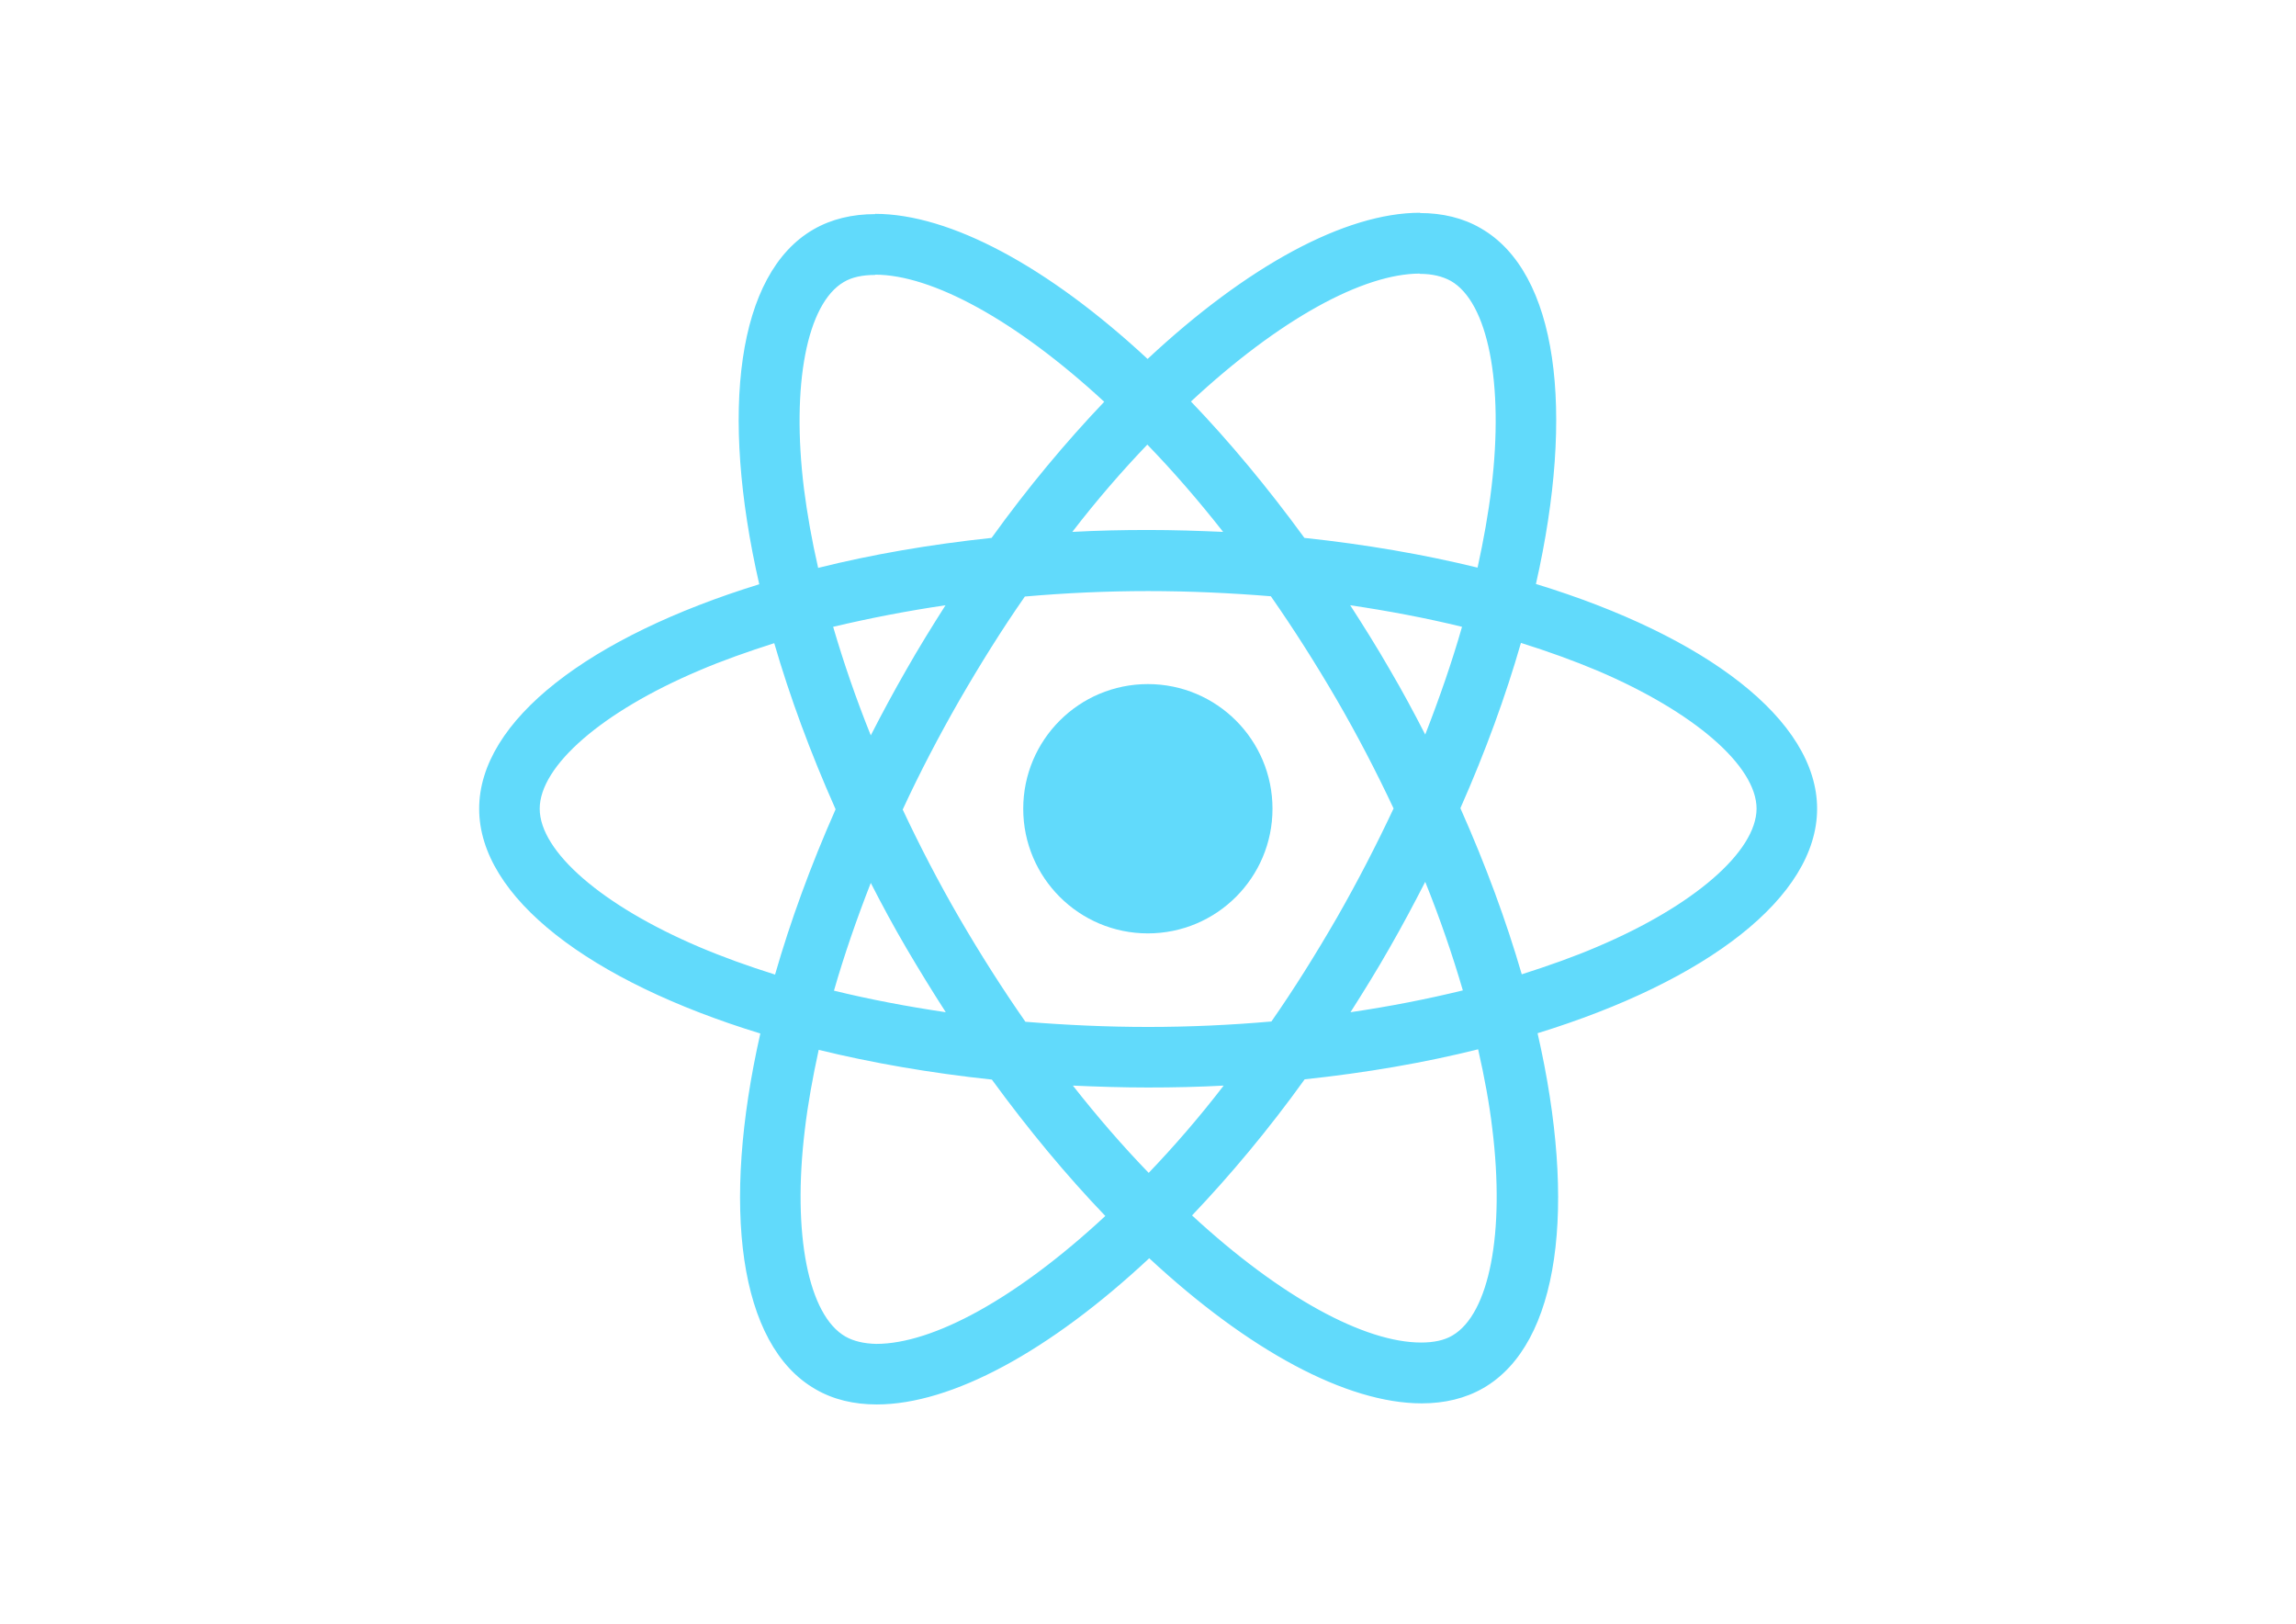
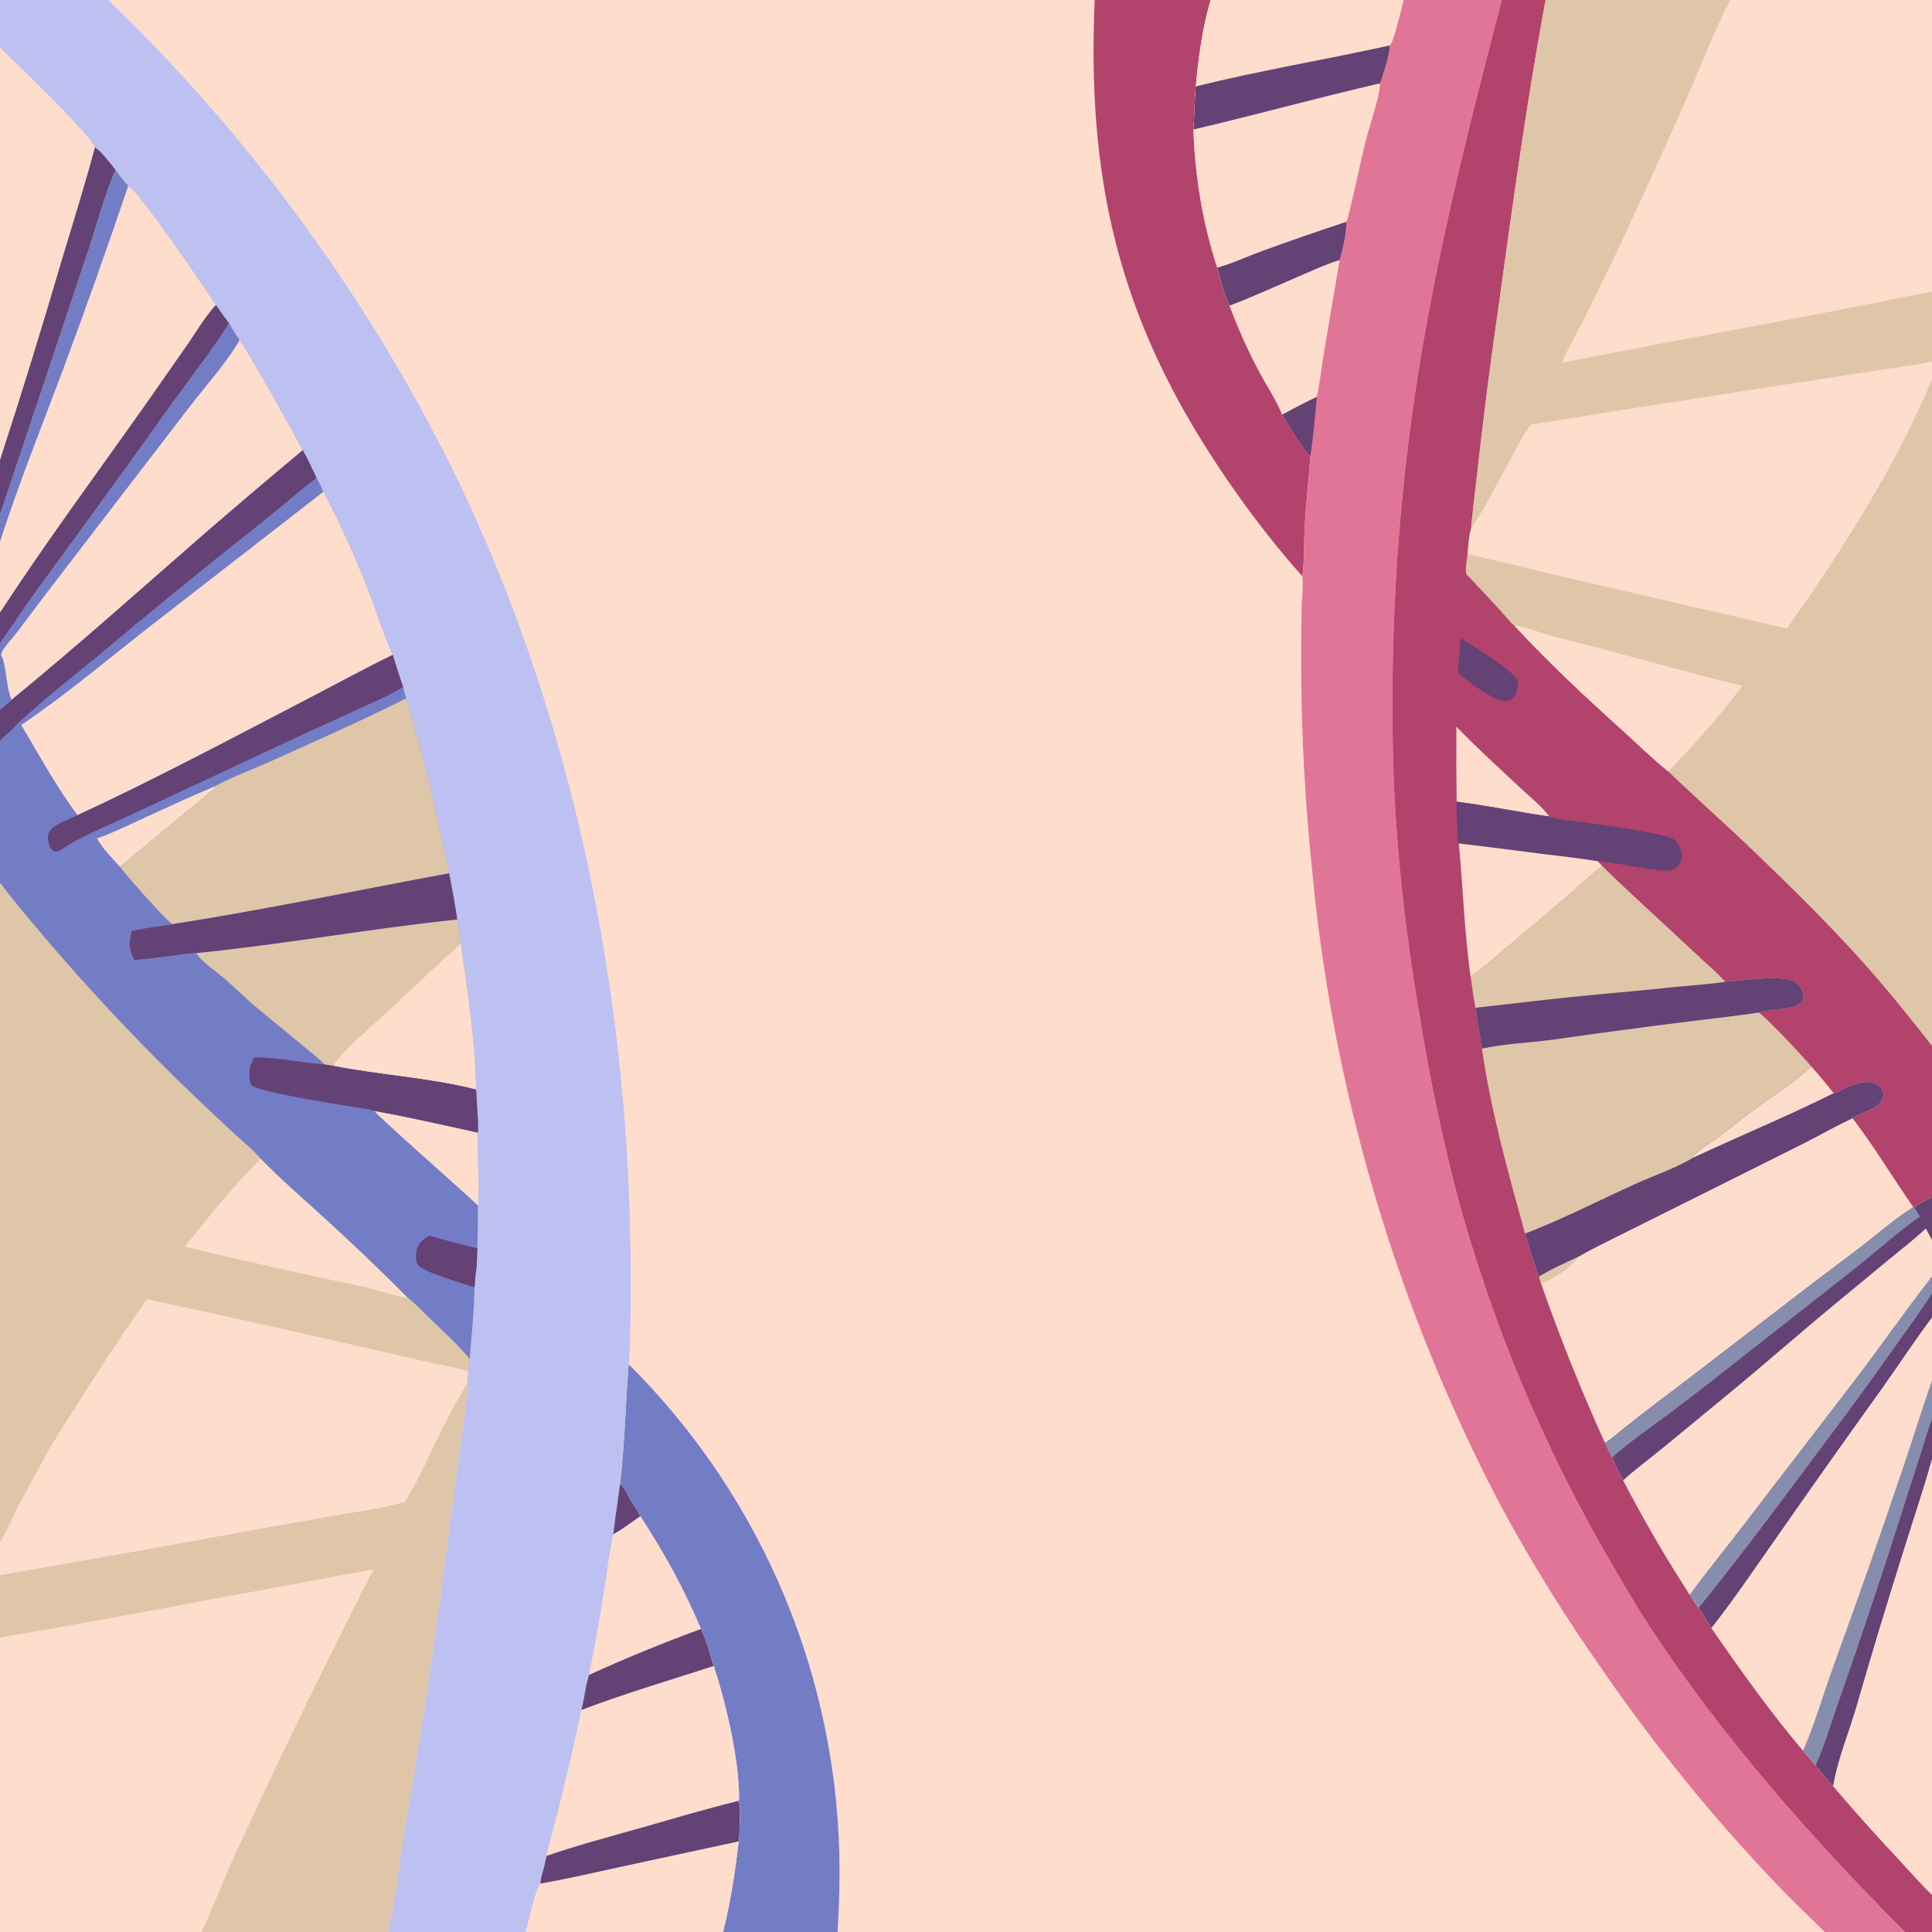
- <svg xmlns="http://www.w3.org/2000/svg" viewBox="0 0 841.9 595.3">
-   <g fill="#61DAFB">
-     <path d="M666.3 296.5c0-32.5-40.7-63.3-103.1-82.4 14.4-63.6 8-114.2-20.2-130.4-6.5-3.8-14.1-5.6-22.4-5.6v22.3c4.6 0 8.3.9 11.4 2.6 13.6 7.8 19.5 37.5 14.9 75.7-1.1 9.4-2.9 19.3-5.1 29.4-19.6-4.8-41-8.5-63.5-10.9-13.5-18.5-27.5-35.3-41.6-50 32.6-30.3 63.2-46.9 84-46.9V78c-27.5 0-63.5 19.6-99.9 53.6-36.4-33.8-72.4-53.2-99.9-53.2v22.3c20.7 0 51.4 16.5 84 46.6-14 14.7-28 31.4-41.3 49.9-22.6 2.4-44 6.1-63.6 11-2.3-10-4-19.7-5.2-29-4.7-38.2 1.1-67.9 14.6-75.8 3-1.8 6.9-2.6 11.5-2.6V78.5c-8.4 0-16 1.8-22.6 5.6-28.1 16.2-34.4 66.7-19.9 130.1-62.2 19.2-102.7 49.9-102.7 82.3 0 32.5 40.7 63.3 103.1 82.4-14.4 63.6-8 114.2 20.2 130.4 6.5 3.8 14.1 5.6 22.5 5.6 27.5 0 63.5-19.6 99.9-53.6 36.4 33.8 72.4 53.2 99.9 53.2 8.4 0 16-1.8 22.6-5.6 28.1-16.2 34.4-66.7 19.9-130.1 62-19.1 102.5-49.9 102.5-82.3zm-130.2-66.7c-3.7 12.9-8.3 26.2-13.5 39.5-4.1-8-8.4-16-13.1-24-4.6-8-9.5-15.8-14.4-23.4 14.2 2.1 27.9 4.7 41 7.9zm-45.8 106.5c-7.8 13.5-15.8 26.3-24.1 38.2-14.9 1.3-30 2-45.2 2-15.1 0-30.2-.7-45-1.9-8.3-11.9-16.4-24.6-24.2-38-7.6-13.1-14.5-26.4-20.8-39.8 6.2-13.4 13.2-26.8 20.7-39.9 7.8-13.5 15.8-26.3 24.1-38.2 14.9-1.3 30-2 45.2-2 15.1 0 30.2.7 45 1.9 8.3 11.9 16.4 24.6 24.2 38 7.6 13.1 14.5 26.4 20.8 39.8-6.3 13.4-13.2 26.8-20.7 39.9zm32.3-13c5.4 13.4 10 26.8 13.8 39.8-13.1 3.2-26.9 5.9-41.2 8 4.9-7.7 9.8-15.6 14.4-23.7 4.6-8 8.9-16.1 13-24.1zM421.2 430c-9.3-9.6-18.6-20.3-27.8-32 9 .4 18.2.7 27.5.7 9.4 0 18.7-.2 27.8-.7-9 11.7-18.3 22.4-27.5 32zm-74.4-58.9c-14.2-2.1-27.9-4.7-41-7.9 3.7-12.9 8.3-26.2 13.5-39.5 4.1 8 8.4 16 13.1 24 4.7 8 9.5 15.8 14.4 23.4zM420.7 163c9.3 9.6 18.6 20.3 27.8 32-9-.4-18.2-.7-27.5-.7-9.4 0-18.7.2-27.8.7 9-11.7 18.3-22.4 27.5-32zm-74 58.9c-4.9 7.7-9.8 15.6-14.4 23.7-4.6 8-8.9 16-13 24-5.4-13.4-10-26.8-13.8-39.8 13.1-3.1 26.9-5.8 41.2-7.9zm-90.5 125.2c-35.4-15.1-58.3-34.9-58.3-50.6 0-15.7 22.9-35.6 58.3-50.6 8.6-3.7 18-7 27.7-10.1 5.7 19.6 13.2 40 22.5 60.9-9.2 20.8-16.6 41.1-22.2 60.6-9.9-3.1-19.3-6.5-28-10.2zM310 490c-13.6-7.8-19.5-37.5-14.9-75.7 1.1-9.4 2.9-19.3 5.1-29.4 19.6 4.8 41 8.5 63.5 10.9 13.5 18.5 27.5 35.3 41.6 50-32.6 30.3-63.2 46.9-84 46.9-4.5-.1-8.3-1-11.3-2.7zm237.2-76.2c4.7 38.2-1.1 67.9-14.6 75.8-3 1.8-6.9 2.6-11.5 2.6-20.7 0-51.4-16.5-84-46.6 14-14.7 28-31.4 41.3-49.9 22.6-2.4 44-6.1 63.6-11 2.3 10.1 4.1 19.8 5.2 29.1zm38.5-66.7c-8.6 3.7-18 7-27.7 10.1-5.7-19.6-13.2-40-22.5-60.9 9.2-20.8 16.6-41.1 22.2-60.6 9.9 3.1 19.3 6.5 28.1 10.2 35.4 15.1 58.3 34.9 58.3 50.6-.1 15.7-23 35.6-58.4 50.6zM320.8 78.4z" />
-     <circle cx="420.9" cy="296.5" r="45.7" />
-     <path d="M520.5 78.1z" />
-   </g>
+ <svg xmlns="http://www.w3.org/2000/svg" width="1024" height="1024">
+   <path fill="#FEDDCD" d="M0 0L11.291 0L57.333 0L580.21 0L641.686 0L743.907 0L796.005 0L819.196 0L917.056 0L1024 0L1024 154.667L1024 191.564L1024 201.043L1024 554.358L1024 634.442L1024 657.17L1024 676.495L1024 685.335L1024 698.394L1024 731.861L1024 752.385L1024 773.399L1024 1004.26L1024 1024L1009.69 1024L967.174 1024L443.919 1024L383.192 1024L278.719 1024L224.907 1024L205.769 1024L106.762 1024L0 1024L0 867.935L0 834.929L0 817.456L0 467.831L0 392.494L0 376.046L0 347.539L0 340.991L0 324.58L0 287.131L0 272.762L0 243.628L0 25.267L0 0Z" />
+   <path fill="#B2436C" d="M580.21 0L641.686 0C637.316 14.657 635.224 30.587 633.804 45.796C633.079 53.381 633.165 61.033 632.54 68.628C633.307 93.087 637.508 118.62 645.169 141.875C646.209 146.037 649.628 158.975 651.682 161.993C656.149 173.965 661.583 186.061 667.587 197.338C671.47 204.63 676.549 212.085 679.56 219.751C682.607 224.498 690.675 238.972 694.583 241.649C693.627 253.99 692.205 266.308 691.542 278.67C691.071 287.443 691.463 296.781 690.294 305.452C690.136 305.28 689.975 305.111 689.819 304.937C672.39 285.359 656.4 263.863 642.169 241.865C591.691 163.838 576.216 92.118 580.21 0Z" />
+   <path fill="#727DC6" d="M333.199 723.081Q336.511 726.375 339.741 729.749Q342.97 733.124 346.116 736.576Q349.262 740.029 352.321 743.559Q355.381 747.088 358.353 750.692Q361.324 754.295 364.206 757.971Q367.088 761.647 369.879 765.393Q372.669 769.138 375.367 772.952Q378.064 776.765 380.667 780.643Q383.27 784.522 385.776 788.464Q388.282 792.405 390.691 796.407Q393.099 800.41 395.408 804.47Q397.717 808.53 399.925 812.646Q402.134 816.762 404.24 820.931Q406.346 825.1 408.349 829.32Q410.352 833.539 412.25 837.807Q414.149 842.075 415.941 846.388Q417.734 850.702 419.42 855.058Q421.105 859.414 422.683 863.81Q424.261 868.206 425.73 872.64Q427.199 877.074 428.559 881.543Q429.918 886.012 431.167 890.512Q432.416 895.013 433.554 899.544Q434.691 904.074 435.717 908.631Q436.743 913.188 437.656 917.768Q438.569 922.349 439.369 926.951Q440.169 931.553 440.855 936.173Q441.541 940.793 442.113 945.429Q442.686 950.065 443.143 954.713Q443.601 959.362 443.944 964.02Q444.288 968.678 444.516 973.344Q444.744 978.009 444.858 982.679Q444.971 987.348 444.969 992.019Q444.945 1008.03 443.919 1024L383.192 1024C387.202 1008.03 389.572 992.312 391.478 975.985C392.083 972.388 391.976 968.629 392.043 964.985C392.108 962.315 392.828 956.584 391.121 954.583L391.713 953.852C391.938 933.073 384.764 902.821 378.293 883.009Q376.758 877.813 375.156 872.638C374.048 869.528 373.046 866.32 371.549 863.372C361.584 840.368 352.915 824.683 339.387 803.65C337.961 800.716 336.015 797.936 334.282 795.17C332.689 792.364 331.053 788.609 328.658 786.46C331.14 765.346 331.54 744.23 333.199 723.081Z" />
+   <path fill="#E17597" d="M641.686 0L743.907 0L796.005 0C776.686 73.925 757.902 148.274 747.825 224.132Q744.725 247.437 742.599 270.851Q740.473 294.265 739.325 317.748Q738.177 341.23 738.009 364.74Q737.841 388.25 738.653 411.746C740.374 455.553 745.687 499.721 753.184 542.897Q760.751 588.918 772.491 634.055Q775.848 646.391 779.596 658.615Q783.343 670.839 787.477 682.937Q791.611 695.035 796.127 706.996Q800.643 718.957 805.537 730.768Q810.432 742.579 815.698 754.229Q820.965 765.878 826.6 777.355Q832.234 788.831 838.231 800.123Q844.227 811.415 850.579 822.51C858.524 836.099 866.386 850.008 875.055 863.138C913.646 921.586 960.353 974.471 1009.69 1024L967.174 1024C958.292 1015.25 949.195 1006.64 940.617 997.594Q928.067 984.389 916.047 970.701Q904.027 957.012 892.556 942.86Q881.085 928.709 870.18 914.116Q859.275 899.524 848.953 884.513Q834.442 863.879 821.148 842.441Q807.855 821.002 795.824 798.831Q790.62 788.936 785.66 778.915Q780.701 768.894 775.99 758.755Q771.279 748.615 766.819 738.362Q762.359 728.11 758.153 717.75Q753.947 707.391 749.997 696.931Q746.047 686.471 742.356 675.918Q738.665 665.364 735.234 654.722Q731.804 644.081 728.637 633.358Q725.47 622.635 722.568 611.838Q719.666 601.041 717.03 590.175Q714.395 579.309 712.027 568.382Q709.66 557.455 707.563 546.473Q705.466 535.49 703.639 524.46Q701.813 513.43 700.259 502.357Q698.705 491.285 697.423 480.178Q696.142 469.071 695.135 457.936Q689.855 406.337 689.68 354.469Q689.556 338.402 689.895 322.338C690.025 317.13 690.782 311.473 690.37 306.307L690.294 305.452C691.463 296.781 691.071 287.443 691.542 278.67C692.205 266.308 693.627 253.99 694.583 241.649C690.675 238.972 682.607 224.498 679.56 219.751C676.549 212.085 671.47 204.63 667.587 197.338C661.583 186.061 656.149 173.965 651.682 161.993C649.628 158.975 646.209 146.037 645.169 141.875C637.508 118.62 633.307 93.087 632.54 68.628C633.165 61.033 633.079 53.381 633.804 45.796C635.224 30.587 637.316 14.657 641.686 0Z" />
+   <path fill="#644276" d="M697.995 210.268C696.939 220.698 696.071 231.279 694.583 241.649C690.675 238.972 682.607 224.498 679.56 219.751Q688.635 214.732 697.995 210.268Z" />
+   <path fill="#FEDDCD" d="M651.682 161.993C664.495 157.116 677.018 151.336 689.619 145.929C696.333 143.049 703.034 139.942 710.034 137.818L701.737 186.8C700.464 194.579 699.606 202.562 697.995 210.268Q688.635 214.732 679.56 219.751C676.549 212.085 671.47 204.63 667.587 197.338C661.583 186.061 656.149 173.965 651.682 161.993Z" />
+   <path fill="#FEDDCD" d="M641.686 0L743.907 0C742.841 3.95 738.757 22.304 736.518 24.103C737.317 26.663 732.785 41.013 731.56 44.053C731.542 44.099 731.504 44.134 731.477 44.174C731.311 51.286 725.763 67.022 723.789 74.932C720.574 87.809 718.114 100.889 714.813 113.733C714.484 115.011 714.159 116.502 713.438 117.609C714.229 120.975 711.342 134.292 710.034 137.818C703.034 139.942 696.333 143.049 689.619 145.929C677.018 151.336 664.495 157.116 651.682 161.993C649.628 158.975 646.209 146.037 645.169 141.875C637.508 118.62 633.307 93.087 632.54 68.628C633.165 61.033 633.079 53.381 633.804 45.796C635.224 30.587 637.316 14.657 641.686 0Z" />
+   <path fill="#644276" d="M713.438 117.609C714.229 120.975 711.342 134.292 710.034 137.818C703.034 139.942 696.333 143.049 689.619 145.929C677.018 151.336 664.495 157.116 651.682 161.993C649.628 158.975 646.209 146.037 645.169 141.875C653.014 139.704 660.947 135.972 668.633 133.16Q690.912 125.028 713.438 117.609Z" />
+   <path fill="#FEDDCD" d="M641.686 0L743.907 0C742.841 3.95 738.757 22.304 736.518 24.103C737.317 26.663 732.785 41.013 731.56 44.053C731.542 44.099 731.504 44.134 731.477 44.174C698.372 51.779 665.622 60.897 632.54 68.628C633.165 61.033 633.079 53.381 633.804 45.796C635.224 30.587 637.316 14.657 641.686 0Z" />
+   <path fill="#644276" d="M736.518 24.103C737.317 26.663 732.785 41.013 731.56 44.053C731.542 44.099 731.504 44.134 731.477 44.174C698.372 51.779 665.622 60.897 632.54 68.628C633.165 61.033 633.079 53.381 633.804 45.796C667.715 37.379 702.39 31.648 736.518 24.103Z" />
+   <path fill="#BDC1F1" d="M0 0L11.291 0L57.333 0Q64.465 6.862 71.445 13.878Q78.426 20.894 85.251 28.061Q92.075 35.228 98.742 42.544Q105.408 49.859 111.912 57.318Q118.417 64.778 124.756 72.378Q131.095 79.978 137.267 87.715Q143.438 95.452 149.439 103.323Q155.439 111.193 161.265 119.193Q167.092 127.193 172.742 135.319Q178.392 143.445 183.862 151.693Q189.333 159.94 194.621 168.306Q199.91 176.671 205.014 185.151Q210.118 193.63 215.035 202.219Q219.952 210.808 224.679 219.503Q229.407 228.198 233.943 236.994Q238.479 245.79 242.821 254.684C302.253 378.946 331.106 516.803 334.027 654.154C334.362 669.928 334.461 685.59 334.106 701.368C333.946 708.459 334.136 716.053 333.199 723.081C331.54 744.23 331.14 765.346 328.658 786.46C331.053 788.609 332.689 792.364 334.282 795.17C336.015 797.936 337.961 800.716 339.387 803.65C352.915 824.683 361.584 840.368 371.549 863.372C373.046 866.32 374.048 869.528 375.156 872.638Q376.758 877.813 378.293 883.009C384.764 902.821 391.938 933.073 391.713 953.852L391.121 954.583C392.828 956.584 392.108 962.315 392.043 964.985C391.976 968.629 392.083 972.388 391.478 975.985C389.572 992.312 387.202 1008.03 383.192 1024L278.719 1024L224.907 1024L205.769 1024L106.762 1024L0 1024L0 867.935L0 834.929Q68.806 823.1 137.457 810.395L180.783 802.8C192.014 800.896 203.47 799.302 214.445 796.188C221.113 786.186 225.999 774.72 231.218 763.926C236.252 753.515 241.788 743.155 247.609 733.163C247.678 731.051 248.062 728.861 248.293 726.754L248.953 720.215C249.955 707.689 251.386 694.975 251.48 682.419C251.837 680.028 251.918 677.577 252.08 675.165C252.976 670.952 252.722 665.948 253.019 661.615Q253.373 650.327 253.356 639.034C254.568 626.251 252.544 613.136 253.29 600.308C253.62 596.283 253.145 592.034 252.961 587.994C252.66 584.474 252.557 580.922 252.384 577.392C251.644 551.528 247.872 525.694 244.197 500.113C243.731 495.847 242.984 491.581 242.361 487.334C241.254 479.144 239.528 470.964 238.052 462.827C233.757 442.372 229.319 422.091 224.136 401.834C221.415 391.197 218.203 380.688 215.411 370.066C214.639 368.229 214.227 365.995 213.674 364.064C211.68 358.428 209.894 352.752 208.156 347.032C203.427 336.889 199.697 324.55 195.557 313.901Q185.02 286.568 171.442 260.612C170.313 258.08 169.204 255.628 167.761 253.254C165.419 248.316 163.159 243.32 160.453 238.568C149.488 218.92 139.137 199.148 127.023 180.145C124.945 177.473 123.242 174.282 121.444 171.403Q117.886 166.533 114.428 161.591C109.136 153.632 72.968 100.102 67.94 98.567C65.665 95.795 63.282 93.055 61.268 90.085C59.24 87.412 52.958 79.369 50.234 78.083C47.086 70.411 7.922 33.028 0 25.267L0 0Z" />
+   <path fill="#644276" d="M328.658 786.46C331.053 788.609 332.689 792.364 334.282 795.17C336.015 797.936 337.961 800.716 339.387 803.65C334.68 806.921 330.017 810.446 325.047 813.305C325.775 808.496 326.142 803.681 326.972 798.87Q327.875 792.673 328.658 786.46Z" />
+   <path fill="#FEDDCD" d="M339.387 803.65C352.915 824.683 361.584 840.368 371.549 863.372C351.616 870.727 331.483 878.919 312.174 887.757C315.463 871.722 318.159 855.706 320.726 839.538C322.101 830.882 323.011 821.816 325.047 813.305C330.017 810.446 334.68 806.921 339.387 803.65Z" />
+   <path fill="#FEDDCD" d="M371.549 863.372C373.046 866.32 374.048 869.528 375.156 872.638Q376.758 877.813 378.293 883.009C384.764 902.821 391.938 933.073 391.713 953.852L391.121 954.583C392.828 956.584 392.108 962.315 392.043 964.985C391.976 968.629 392.083 972.388 391.478 975.985C389.572 992.312 387.202 1008.03 383.192 1024L278.719 1024C279.885 1019.69 284.025 1000.58 286.386 998.333C286.509 995.409 287.728 992.012 288.453 989.142L289.721 983.654C291.146 976.874 293.169 970.093 294.826 963.358Q302.087 934.979 308.155 906.321C309.163 902.379 309.786 898.277 310.556 894.279C310.972 892.082 311.604 889.919 312.174 887.757C331.483 878.919 351.616 870.727 371.549 863.372Z" />
+   <path fill="#644276" d="M371.549 863.372C373.046 866.32 374.048 869.528 375.156 872.638Q376.758 877.813 378.293 883.009C354.909 890.58 331.125 897.581 308.155 906.321C309.163 902.379 309.786 898.277 310.556 894.279C310.972 892.082 311.604 889.919 312.174 887.757C331.483 878.919 351.616 870.727 371.549 863.372Z" />
+   <path fill="#FEDDCD" d="M391.121 954.583C392.828 956.584 392.108 962.315 392.043 964.985C391.976 968.629 392.083 972.388 391.478 975.985C389.572 992.312 387.202 1008.03 383.192 1024L278.719 1024C279.885 1019.69 284.025 1000.58 286.386 998.333C286.509 995.409 287.728 992.012 288.453 989.142L289.721 983.654C306.147 977.949 323.219 973.472 339.956 968.732C356.973 963.913 373.936 958.769 391.121 954.583Z" />
+   <path fill="#644276" d="M391.121 954.583C392.828 956.584 392.108 962.315 392.043 964.985C391.976 968.629 392.083 972.388 391.478 975.985L330.638 989.102C315.925 992.28 301.218 995.769 286.386 998.333C286.509 995.409 287.728 992.012 288.453 989.142L289.721 983.654C306.147 977.949 323.219 973.472 339.956 968.732C356.973 963.913 373.936 958.769 391.121 954.583Z" />
+   <path fill="#FEDDCD" d="M214.445 796.188C221.113 786.186 225.999 774.72 231.218 763.926C236.252 753.515 241.788 743.155 247.609 733.163C247.584 744.778 245.217 757.216 243.663 768.733L236.443 822.998Q226.808 897.64 214.144 971.829C211.261 989.1 209.668 1006.95 205.769 1024L106.762 1024L0 1024L0 867.935L0 834.929Q68.806 823.1 137.457 810.395L180.783 802.8C192.014 800.896 203.47 799.302 214.445 796.188Z" />
+   <path fill="#DFC6A8" d="M214.445 796.188C221.113 786.186 225.999 774.72 231.218 763.926C236.252 753.515 241.788 743.155 247.609 733.163C247.584 744.778 245.217 757.216 243.663 768.733L236.443 822.998Q226.808 897.64 214.144 971.829C211.261 989.1 209.668 1006.95 205.769 1024L106.762 1024C113.159 1010.9 118.125 996.929 124.247 983.665Q149.555 928.547 176.592 874.257C183.707 860.008 190.607 845.738 198.106 831.681C192.069 832.986 185.911 833.877 179.841 835.049Q147.625 841.316 115.304 847.014Q57.761 858.074 0 867.935L0 834.929Q68.806 823.1 137.457 810.395L180.783 802.8C192.014 800.896 203.47 799.302 214.445 796.188Z" />
+   <path fill="#727DC6" d="M0 25.267C7.922 33.028 47.086 70.411 50.234 78.083C52.958 79.369 59.24 87.412 61.268 90.085C63.282 93.055 65.665 95.795 67.94 98.567C72.968 100.102 109.136 153.632 114.428 161.591Q117.886 166.533 121.444 171.403C123.242 174.282 124.945 177.473 127.023 180.145C139.137 199.148 149.488 218.92 160.453 238.568C163.159 243.32 165.419 248.316 167.761 253.254C169.204 255.628 170.313 258.08 171.442 260.612Q185.02 286.568 195.557 313.901C199.697 324.55 203.427 336.889 208.156 347.032C209.894 352.752 211.68 358.428 213.674 364.064C214.227 365.995 214.639 368.229 215.411 370.066C218.203 380.688 221.415 391.197 224.136 401.834C229.319 422.091 233.757 442.372 238.052 462.827C239.528 470.964 241.254 479.144 242.361 487.334C242.984 491.581 243.731 495.847 244.197 500.113C247.872 525.694 251.644 551.528 252.384 577.392C252.557 580.922 252.66 584.474 252.961 587.994C253.145 592.034 253.62 596.283 253.29 600.308C252.544 613.136 254.568 626.251 253.356 639.034Q253.373 650.327 253.019 661.615C252.722 665.948 252.976 670.952 252.08 675.165C251.918 677.577 251.837 680.028 251.48 682.419C251.386 694.975 249.955 707.689 248.953 720.215L248.293 726.754C248.062 728.861 247.678 731.051 247.609 733.163C241.788 743.155 236.252 753.515 231.218 763.926C225.999 774.72 221.113 786.186 214.445 796.188C203.47 799.302 192.014 800.896 180.783 802.8L137.457 810.395Q68.806 823.101 0 834.929L0 817.456L0 467.831L0 392.494L0 376.046L0 347.539L0 340.991L0 324.58L0 287.131L0 272.762L0 243.628L0 25.267Z" />
+   <path fill="#644276" d="M227.64 654.85C236.058 657.371 244.431 659.744 253.019 661.615C252.722 665.948 252.976 670.952 252.08 675.165C251.918 677.577 251.837 680.028 251.48 682.419C245.826 680.256 224.338 674.32 221.536 670.426C219.679 667.844 220.571 663.852 221.253 661.045C222.891 658.009 224.711 656.593 227.64 654.85Z" />
+   <path fill="#FEDDCD" d="M113.893 416.752L114.096 417.549L63.573 459.454C59.427 454.783 54.411 449.862 51.417 444.383C59.402 441.613 66.995 437.852 74.666 434.336C87.669 428.378 100.693 422.25 113.893 416.752Z" />
+   <path fill="#FEDDCD" d="M198.514 588.801C216.81 592.165 235.121 596.293 253.29 600.308C252.544 613.136 254.568 626.251 253.356 639.034C247.776 633.363 199.198 590.93 198.514 588.801Z" />
+   <path fill="#644276" d="M134.637 560.44C146.943 560.303 159.718 563.379 172.08 564.133L176.591 564.805C201.667 569.768 227.578 571.058 252.384 577.392C252.557 580.922 252.66 584.474 252.961 587.994C253.145 592.034 253.62 596.283 253.29 600.308C235.121 596.293 216.81 592.165 198.514 588.801C195.019 587.528 190.179 587.256 186.457 586.605C178.483 585.21 137.161 578.868 133.22 575.203C131.81 572.145 132.29 568.599 132.453 565.32L134.637 560.44Z" />
+   <path fill="#644276" d="M160.453 238.568C163.159 243.32 165.419 248.316 167.761 253.254C158.285 260.505 149.311 268.423 139.989 275.873Q95.017 311.351 51.174 348.216C39.739 357.74 28.025 366.729 16.95 376.703C13.734 379.599 9.899 382.565 7.172 385.921C4.76 388.07 2.249 390.175 0 392.494L0 376.046L6.116 370.862C41.091 342.237 74.838 311.987 108.917 282.314Q134.48 260.199 160.453 238.568Z" />
+   <path fill="#644276" d="M208.156 347.032C209.894 352.752 211.68 358.428 213.674 364.064C207.024 368.361 199.446 371.466 192.265 374.773L160.325 389.348L70.658 431.294C60.599 436.058 40.266 444.373 32.503 450.413L30.181 451.361C28.942 451.198 28.262 451.177 27.385 450.138C25.885 448.361 25.012 444.385 25.595 442.129C26.882 437.14 36.901 434.316 41.103 431.987C82.495 412.807 123.745 390.806 164.279 369.748C178.881 362.163 193.343 354.195 208.156 347.032Z" />
+   <path fill="#DFC6A8" d="M242.361 487.334C242.984 491.581 243.731 495.847 244.197 500.113C247.872 525.694 251.644 551.528 252.384 577.392C227.578 571.058 201.667 569.768 176.591 564.805L172.08 564.133C168.669 560.708 164.748 557.77 161.048 554.665L136.419 534.355C130.321 529.331 124.815 523.648 118.813 518.516C115.579 515.751 105.625 508.748 104.071 505.139C150.335 500.523 196.14 492.144 242.361 487.334Z" />
+   <path fill="#FEDDCD" d="M244.197 500.113C247.872 525.694 251.644 551.528 252.384 577.392C227.578 571.058 201.667 569.768 176.591 564.805C182.702 555.988 197.559 543.479 205.998 535.643C218.745 523.807 231.305 511.797 244.197 500.113Z" />
+   <path fill="#FEDDCD" d="M114.428 161.591Q117.886 166.533 121.444 171.403C123.242 174.282 124.945 177.473 127.023 180.145C139.137 199.148 149.488 218.92 160.453 238.568Q134.48 260.199 108.917 282.314C74.838 311.987 41.091 342.237 6.116 370.862L0 376.046L0 347.539L0 340.991L0 324.58C24.949 286.433 52.193 249.686 78.467 212.443L100.143 181.386C104.652 174.811 108.961 167.41 114.428 161.591Z" />
+   <path fill="#727DC6" d="M0 340.991C6.149 332.65 11.617 323.802 17.713 315.412C40.231 284.418 62.957 253.663 85.065 222.362C97.063 205.373 110.258 188.933 121.444 171.403C123.242 174.282 124.945 177.473 127.023 180.145C121.645 190.284 108.054 205.78 100.694 215.354L29.887 307.563Q19.442 321.207 9.134 334.956C6.705 338.168 3.345 341.532 1.33 344.972C0.865 345.765 0.758 346.477 0.592 347.362C3.275 351.34 3.313 364.962 6.116 370.862L0 376.046L0 347.539L0 340.991Z" />
+   <path fill="#644276" d="M114.428 161.591Q117.886 166.533 121.444 171.403C110.258 188.933 97.063 205.373 85.065 222.362C62.957 253.663 40.231 284.418 17.713 315.412C11.617 323.802 6.149 332.65 0 340.991L0 324.58C24.949 286.433 52.193 249.686 78.467 212.443L100.143 181.386C104.652 174.811 108.961 167.41 114.428 161.591Z" />
+   <path fill="#FEDDCD" d="M171.442 260.612Q185.02 286.568 195.557 313.901C199.697 324.55 203.427 336.889 208.156 347.032C193.343 354.195 178.881 362.163 164.279 369.748C123.745 390.806 82.495 412.807 41.103 431.987C29.742 416.954 20.922 400.354 11.242 384.238C33.483 369.348 54.056 351.977 75.081 335.45L171.442 260.612Z" />
+   <path fill="#DFC6A8" d="M113.893 416.752C123.285 411.584 134.044 407.767 143.848 403.342C167.771 392.546 191.978 381.876 215.411 370.066C218.203 380.688 221.415 391.197 224.136 401.834C229.319 422.091 233.757 442.372 238.052 462.827C239.528 470.964 241.254 479.144 242.361 487.334C196.14 492.144 150.335 500.523 104.071 505.139C93.075 505.968 82.235 508.233 71.215 508.87L70.96 508.445C68.014 503.421 68.349 498.717 69.808 493.262C76.911 491.809 84.205 490.919 91.374 489.808C86.829 486.705 67.569 464.61 63.573 459.454L114.096 417.549L113.893 416.752Z" />
+   <path fill="#644276" d="M238.052 462.827C239.528 470.964 241.254 479.144 242.361 487.334C196.14 492.144 150.335 500.523 104.071 505.139C93.075 505.968 82.235 508.233 71.215 508.87L70.96 508.445C68.014 503.421 68.349 498.717 69.808 493.262C76.911 491.809 84.205 490.919 91.374 489.808C140.528 482.113 189.153 471.899 238.052 462.827Z" />
+   <path fill="#FEDDCD" d="M0 25.267C7.922 33.028 47.086 70.411 50.234 78.083C52.958 79.369 59.24 87.412 61.268 90.085C63.282 93.055 65.665 95.795 67.94 98.567C72.968 100.102 109.136 153.632 114.428 161.591C108.961 167.41 104.652 174.811 100.143 181.386L78.467 212.443C52.193 249.686 24.949 286.433 0 324.58L0 287.131L0 272.762L0 243.628L0 25.267Z" />
+   <path fill="#727DC6" d="M61.268 90.085C63.282 93.055 65.665 95.795 67.94 98.567Q51.321 147.725 33.231 196.361C21.965 226.481 9.828 256.514 0 287.131L0 272.762L45.64 136.258C50.605 121.872 55.187 103.548 61.268 90.085Z" />
+   <path fill="#644276" d="M50.234 78.083C52.958 79.369 59.24 87.412 61.268 90.085C55.187 103.548 50.605 121.872 45.64 136.258L0 272.762L0 243.628Q17.056 191.184 32.559 138.26C38.56 118.249 44.881 98.28 50.234 78.083Z" />
+   <path fill="#FEDDCD" d="M0 25.267C7.922 33.028 47.086 70.411 50.234 78.083C44.881 98.28 38.56 118.249 32.559 138.26Q17.056 191.184 0 243.628L0 25.267Z" />
+   <path fill="#DFC6A8" d="M0 467.831C7.192 477.476 15.037 486.628 22.792 495.821Q57.147 536.22 95.047 573.313Q109.636 587.422 124.525 601.215C128.838 605.242 134.491 609.507 138.085 614.124C148.705 625.067 160.403 635.057 171.627 645.372Q194.357 666.042 216.043 687.805C220.172 690.898 223.865 694.938 227.583 698.517C234.864 705.527 242.418 712.496 248.953 720.215L248.293 726.754C248.062 728.861 247.678 731.051 247.609 733.163C241.788 743.155 236.252 753.515 231.218 763.926C225.999 774.72 221.113 786.186 214.445 796.188C203.47 799.302 192.014 800.896 180.783 802.8L137.457 810.395Q68.806 823.101 0 834.929L0 817.456L0 467.831Z" />
+   <path fill="#FEDDCD" d="M98.023 660.814C109.907 645.441 124.492 627.913 138.085 614.124C148.705 625.067 160.403 635.057 171.627 645.372Q194.357 666.042 216.043 687.805C211.188 687.701 199.656 683.559 194.167 682.354Q145.95 672.232 98.023 660.814Z" />
+   <path fill="#FEDDCD" d="M77.763 688.641Q129.535 699.55 181.077 711.502Q202.701 716.297 224.266 721.347C232.255 723.146 240.394 724.603 248.293 726.754C248.062 728.861 247.678 731.051 247.609 733.163C241.788 743.155 236.252 753.515 231.218 763.926C225.999 774.72 221.113 786.186 214.445 796.188C203.47 799.302 192.014 800.896 180.783 802.8L137.457 810.395Q68.806 823.101 0 834.929L0 817.456C3.373 812.048 5.85 805.797 8.769 800.105C14.078 789.753 19.746 779.493 25.453 769.354C29.824 761.589 34.769 754.069 39.486 746.506Q57.958 717.133 77.763 688.641Z" />
+   <path fill="#B2436C" d="M796.005 0L819.196 0L917.056 0L1024 0L1024 154.667L1024 191.564L1024 201.043L1024 554.358L1024 634.442L1024 657.17L1024 676.495L1024 685.335L1024 698.394L1024 731.861L1024 752.385L1024 773.399L1024 1004.26L1024 1024L1009.69 1024C960.353 974.471 913.646 921.586 875.055 863.138C866.386 850.008 858.524 836.099 850.579 822.51Q844.227 811.415 838.231 800.123Q832.234 788.831 826.6 777.355Q820.965 765.878 815.698 754.229Q810.432 742.579 805.537 730.768Q800.643 718.957 796.127 706.996Q791.611 695.035 787.477 682.937Q783.343 670.839 779.596 658.615Q775.848 646.391 772.491 634.055Q760.751 588.918 753.184 542.897C745.687 499.721 740.374 455.553 738.653 411.746Q737.841 388.25 738.009 364.74Q738.177 341.23 739.325 317.748Q740.473 294.265 742.599 270.851Q744.725 247.437 747.825 224.132C757.902 148.274 776.686 73.925 796.005 0Z" />
+   <path fill="#644276" d="M774.059 338.084C779.657 341.78 803.07 355.878 804.276 360.807C804.878 363.269 804.143 367.126 802.667 369.179C801.611 370.649 800.078 371.465 798.299 371.647C792.586 372.234 778.626 361.631 773.914 357.541C772.709 356.495 772.972 354.959 772.826 353.451C773.559 348.455 773.666 343.127 774.059 338.084Z" />
+   <path fill="#FEDDCD" d="M771.904 385.121C782.85 396.529 794.755 407.168 806.258 418.017C811.162 422.642 817.198 427.303 821.133 432.76C804.726 430.413 788.482 427.018 772.042 424.907Q771.782 405.015 771.904 385.121Z" />
+   <path fill="#644276" d="M772.042 424.907C788.482 427.018 804.726 430.413 821.133 432.76C825.322 434.377 830.689 434.577 835.15 435.248C844.023 436.583 882.23 441.457 887.072 444.822C889.045 446.193 890.044 448.631 891.025 450.73C891.555 453.504 891.75 455.706 890.068 458.134C888.797 459.97 886.657 461.05 884.494 461.408C879.012 462.316 855.755 456.925 846.799 456.483C836.66 454.771 826.381 453.732 816.179 452.454Q794.705 449.632 773.201 447.047C772.127 444.513 772.441 441.288 772.404 438.574C771.843 434.083 772.053 429.431 772.042 424.907Z" />
+   <path fill="#FEDDCD" d="M773.201 447.047Q794.705 449.632 816.179 452.454C826.381 453.732 836.66 454.771 846.799 456.483L849.286 459.051C842.927 463.805 837.155 469.346 831.155 474.542Q814.763 488.652 798.183 502.54C792.03 507.692 786.009 513.134 779.493 517.826C776.072 494.333 775.497 470.622 773.201 447.047Z" />
+   <path fill="#DFC6A8" d="M849.286 459.051C865.057 474.617 881.751 489.346 897.84 504.597C903.3 509.773 909.438 514.808 914.464 520.373C905.982 521.722 897.276 522.247 888.726 523.074Q868.056 525.22 847.358 527.065C825.515 529.029 803.8 531.756 782.008 534.18C781.001 528.739 780.203 523.312 779.493 517.826C786.009 513.134 792.03 507.692 798.183 502.54Q814.763 488.652 831.155 474.542C837.155 469.346 842.927 463.805 849.286 459.051Z" />
+   <path fill="#DFC6A8" d="M914.464 520.373C922.751 519.878 946.266 516.049 952.169 520.936C953.36 521.922 954.29 523.393 954.987 524.754C955.802 526.592 956.29 528.013 955.388 529.982C954.295 532.369 951.449 533.361 949.086 533.944C943.549 535.311 937.534 535.069 932.09 536.654C934.99 538.053 956.804 561.077 959.944 565.211C952.106 572.95 942.363 578.914 933.465 585.354C925.51 591.111 917.891 597.312 910.059 603.23C906.547 605.884 899.065 609.961 897.015 613.789C889.621 618.526 875.628 623.515 866.967 627.443C847.756 636.156 827.905 646.323 808.303 653.859C799.435 621.64 790.181 588.963 785.471 555.833C784.711 551.64 784.069 547.419 783.375 543.214L782.008 534.18C803.8 531.756 825.515 529.029 847.358 527.065Q868.056 525.22 888.726 523.074C897.276 522.247 905.982 521.722 914.464 520.373Z" />
+   <path fill="#644276" d="M914.464 520.373C922.751 519.878 946.266 516.049 952.169 520.936C953.36 521.922 954.29 523.393 954.987 524.754C955.802 526.592 956.29 528.013 955.388 529.982C954.295 532.369 951.449 533.361 949.086 533.944C943.549 535.311 937.534 535.069 932.09 536.654C919.671 538.644 907.097 539.838 894.624 541.462Q858.618 545.957 822.697 551.087C810.496 552.741 797.418 553.116 785.471 555.833C784.711 551.64 784.069 547.419 783.375 543.214L782.008 534.18C803.8 531.756 825.515 529.029 847.358 527.065Q868.056 525.22 888.726 523.074C897.276 522.247 905.982 521.722 914.464 520.373Z" />
+   <path fill="#FEDDCD" d="M819.196 0L917.056 0L1024 0L1024 154.667L1024 191.564C1013.21 193.76 1002.23 195.187 991.346 196.847L936.65 205.264L854.001 218.172C839.926 220.372 825.824 223.044 811.7 224.834C807.551 229.672 804.464 236.14 801.382 241.707C794.368 254.374 787.834 267.984 779.757 279.969C780.393 271.442 781.651 262.855 782.562 254.343Q787.673 207.873 794.402 161.61C801.862 107.664 809.248 53.55 819.196 0Z" />
+   <path fill="#DFC6A8" d="M819.196 0L917.056 0C909.093 15.302 902.764 31.861 895.907 47.725Q881.867 79.739 867.211 111.476Q853.644 141.011 839.095 170.075C835.485 177.438 830.859 184.7 827.806 192.287Q884.18 181.201 940.683 170.801L992.015 160.936C1002.64 158.849 1013.31 156.378 1024 154.667L1024 191.564C1013.21 193.76 1002.23 195.187 991.346 196.847L936.65 205.264L854.001 218.172C839.926 220.372 825.824 223.044 811.7 224.834C807.551 229.672 804.464 236.14 801.382 241.707C794.368 254.374 787.834 267.984 779.757 279.969C780.393 271.442 781.651 262.855 782.562 254.343Q787.673 207.873 794.402 161.61C801.862 107.664 809.248 53.55 819.196 0Z" />
+   <path fill="#DFC6A8" d="M1024 191.564L1024 201.043L1024 554.358C1012.6 539.774 1000.88 525.155 988.573 511.328C970.334 490.837 950.484 471.322 930.732 452.307C915.454 437.599 899.546 423.584 884.245 408.895C875.759 402.111 867.843 394.282 859.773 386.996C840.035 369.172 820.69 351.168 802.644 331.602C799.705 329.156 796.968 325.454 794.33 322.592Q785.829 313.427 777.231 304.353C776.431 301.686 777.519 296.657 777.807 293.829C778.344 289.283 778.413 284.343 779.757 279.969C787.834 267.984 794.368 254.374 801.382 241.707C804.464 236.14 807.551 229.672 811.7 224.834C825.824 223.044 839.926 220.372 854.001 218.172L936.65 205.264L991.346 196.847C1002.23 195.187 1013.21 193.76 1024 191.564Z" />
+   <path fill="#FEDDCD" d="M802.644 331.602C808.285 331.962 817.273 335.835 823.297 337.318C856.815 345.571 889.927 355.408 923.456 363.541C911.689 379.343 897.936 394.702 884.245 408.895C875.759 402.111 867.843 394.282 859.773 386.996C840.035 369.172 820.69 351.168 802.644 331.602Z" />
+   <path fill="#FEDDCD" d="M1024 191.564L1024 201.043C1007.38 241.049 984.317 278.527 960.199 314.399C955.945 320.726 951.346 326.813 947.081 333.127L833.041 306.776C814.68 302.508 796.261 297.6 777.807 293.829C778.344 289.283 778.413 284.343 779.757 279.969C787.834 267.984 794.368 254.374 801.382 241.707C804.464 236.14 807.551 229.672 811.7 224.834C825.824 223.044 839.926 220.372 854.001 218.172L936.65 205.264L991.346 196.847C1002.23 195.187 1013.21 193.76 1024 191.564Z" />
+   <path fill="#FEDDCD" d="M959.944 565.211Q966.147 572.112 971.842 579.438L973.42 579.142C978.068 576.235 986.42 572.445 991.874 573.719C993.938 574.201 996.546 575.587 997.582 577.534C998.366 579.004 998.486 580.436 997.92 581.989C995.559 588.469 986.857 589.119 981.869 592.671C993.544 607.916 1003.17 624.126 1014.11 639.821L1014.52 640.036C1017.4 637.801 1020.8 636.171 1024 634.442L1024 657.17L1024 676.495L1024 685.335L1024 698.394L1024 731.861L1024 752.385L1024 773.399L1024 1004.26C1017.9 998.324 1012.24 991.789 1006.44 985.552Q988.562 966.544 971.653 946.669Q966.862 941.325 962.367 935.73L955.661 927.87C938.182 907.31 922.513 885.093 907.115 862.955L900.251 852.172C898.569 849.92 897.087 847.587 895.602 845.204Q876.499 815.734 860.331 784.557C858.035 780.834 856.319 776.555 854.431 772.601C853.012 770.073 851.852 767.447 850.672 764.802Q831.779 723.237 816.716 680.135C816.495 678.956 816.062 677.781 815.717 676.631C814.008 672.743 812.929 668.39 811.476 664.38L808.303 653.859C827.905 646.323 847.756 636.156 866.967 627.443C875.628 623.515 889.621 618.526 897.015 613.789C899.065 609.961 906.547 605.884 910.059 603.23C917.891 597.312 925.51 591.111 933.465 585.354C942.363 578.914 952.106 572.95 959.944 565.211Z" />
+   <path fill="#DFC6A8" d="M815.717 676.631C822.244 672.541 829.586 669.388 836.563 666.135C832.777 671.956 823.261 678.332 816.716 680.135C816.495 678.956 816.062 677.781 815.717 676.631Z" />
+   <path fill="#644276" d="M959.944 565.211Q966.147 572.112 971.842 579.438L973.42 579.142C978.068 576.235 986.42 572.445 991.874 573.719C993.938 574.201 996.546 575.587 997.582 577.534C998.366 579.004 998.486 580.436 997.92 581.989C995.559 588.469 986.857 589.119 981.869 592.671C973.043 596.878 964.532 601.71 955.817 606.139L904.347 631.856L858.943 654.512C851.457 658.311 843.809 661.891 836.563 666.135C829.586 669.388 822.244 672.541 815.717 676.631C814.008 672.743 812.929 668.39 811.476 664.38L808.303 653.859C827.905 646.323 847.756 636.156 866.967 627.443C875.628 623.515 889.621 618.526 897.015 613.789C899.065 609.961 906.547 605.884 910.059 603.23C917.891 597.312 925.51 591.111 933.465 585.354C942.363 578.914 952.106 572.95 959.944 565.211Z" />
+   <path fill="#FEDDCD" d="M959.944 565.211Q966.147 572.112 971.842 579.438C947.296 591.672 921.844 602.137 897.015 613.789C899.065 609.961 906.547 605.884 910.059 603.23C917.891 597.312 925.51 591.111 933.465 585.354C942.363 578.914 952.106 572.95 959.944 565.211Z" />
+   <path fill="#FEDDCD" d="M1024 634.442L1024 657.17L1024 676.495L1024 685.335L1024 698.394C1014.81 710.649 1006.37 723.51 997.521 736.018Q968.915 775.81 940.905 816.023C929.83 831.732 919.017 847.867 907.115 862.955L900.251 852.172C898.569 849.92 897.087 847.587 895.602 845.204Q876.499 815.734 860.331 784.557C858.035 780.834 856.319 776.555 854.431 772.601C853.012 770.073 851.852 767.447 850.672 764.802C854.038 762.689 857.159 759.854 860.283 757.391Q869.906 749.72 879.703 742.274C914.105 716.428 947.817 689.647 982.32 663.933C992.97 655.995 1002.87 646.939 1014.11 639.821L1014.52 640.036C1017.4 637.801 1020.8 636.171 1024 634.442Z" />
+   <path fill="#878DAC" d="M895.602 845.204C904.296 833.273 913.633 821.88 922.621 810.175L981.215 733.907C995.758 714.984 1009.31 695.32 1024 676.495L1024 685.335C1017.78 695.176 1010.83 704.581 1004.07 714.06Q987.276 737.908 969.738 761.214C946.94 791.831 924.303 822.513 900.251 852.172C898.569 849.92 897.087 847.587 895.602 845.204Z" />
+   <path fill="#644276" d="M900.251 852.172C924.303 822.513 946.94 791.831 969.738 761.214Q987.276 737.908 1004.07 714.06C1010.83 704.581 1017.78 695.176 1024 685.335L1024 698.394C1014.81 710.649 1006.37 723.51 997.521 736.018Q968.915 775.81 940.905 816.023C929.83 831.732 919.017 847.867 907.115 862.955L900.251 852.172Z" />
+   <path fill="#644276" d="M1024 634.442L1024 657.17C1022.9 655.15 1021.78 653.14 1020.76 651.08C1014.65 656.831 1007.96 662 1001.48 667.319L975.304 688.937C955.02 705.579 935.384 722.999 915.089 739.645L880.742 767.923C873.927 773.467 866.851 778.659 860.331 784.557C858.035 780.834 856.319 776.555 854.431 772.601C853.012 770.073 851.852 767.447 850.672 764.802C854.038 762.689 857.159 759.854 860.283 757.391Q869.906 749.72 879.703 742.274C914.105 716.428 947.817 689.647 982.32 663.933C992.97 655.995 1002.87 646.939 1014.11 639.821L1014.52 640.036C1017.4 637.801 1020.8 636.171 1024 634.442Z" />
+   <path fill="#878DAC" d="M1014.11 639.821L1014.52 640.036L1017.69 644.778C1006.05 652.795 995.447 662.543 984.402 671.37L923.58 719.163Q903.744 734.945 883.465 750.154C873.828 757.379 863.324 764.502 854.431 772.601C853.012 770.073 851.852 767.447 850.672 764.802C854.038 762.689 857.159 759.854 860.283 757.391Q869.906 749.72 879.703 742.274C914.105 716.428 947.817 689.647 982.32 663.933C992.97 655.995 1002.87 646.939 1014.11 639.821Z" />
+   <path fill="#FEDDCD" d="M907.115 862.955C919.017 847.867 929.83 831.732 940.905 816.023Q968.915 775.81 997.521 736.018C1006.37 723.51 1014.81 710.649 1024 698.394L1024 731.861L1024 752.385L1024 773.399L1024 1004.26C1017.9 998.324 1012.24 991.789 1006.44 985.552Q988.562 966.544 971.653 946.669Q966.862 941.325 962.367 935.73L955.661 927.87C938.182 907.31 922.513 885.093 907.115 862.955Z" />
+   <path fill="#878DAC" d="M1024 731.861L1024 752.385L1024 773.399C1019.61 789.288 1014.28 804.801 1009.4 820.53Q996.106 862.609 983.852 905.003C979.842 918.767 974.001 932.522 971.653 946.669Q966.862 941.325 962.367 935.73L955.661 927.87C962.042 913.405 966.334 897.959 971.745 883.099Q990.973 830.339 1008.92 777.129C1014.05 762.06 1018.58 746.848 1024 731.861Z" />
+   <path fill="#644276" d="M1024 752.385L1024 773.399C1019.61 789.288 1014.28 804.801 1009.4 820.53Q996.106 862.609 983.852 905.003C979.842 918.767 974.001 932.522 971.653 946.669Q966.862 941.325 962.367 935.73C967.508 924.118 971.022 911.693 975.293 899.728Q993.952 846.554 1010.86 792.797L1018.39 769.47C1020.19 763.771 1021.72 757.913 1024 752.385Z" />
+   <path fill="#FEDDCD" d="M1024 773.399L1024 1004.26C1017.9 998.324 1012.24 991.789 1006.44 985.552Q988.562 966.544 971.653 946.669C974.001 932.522 979.842 918.767 983.852 905.003Q996.106 862.609 1009.4 820.53C1014.28 804.801 1019.61 789.288 1024 773.399Z" />
</svg>
